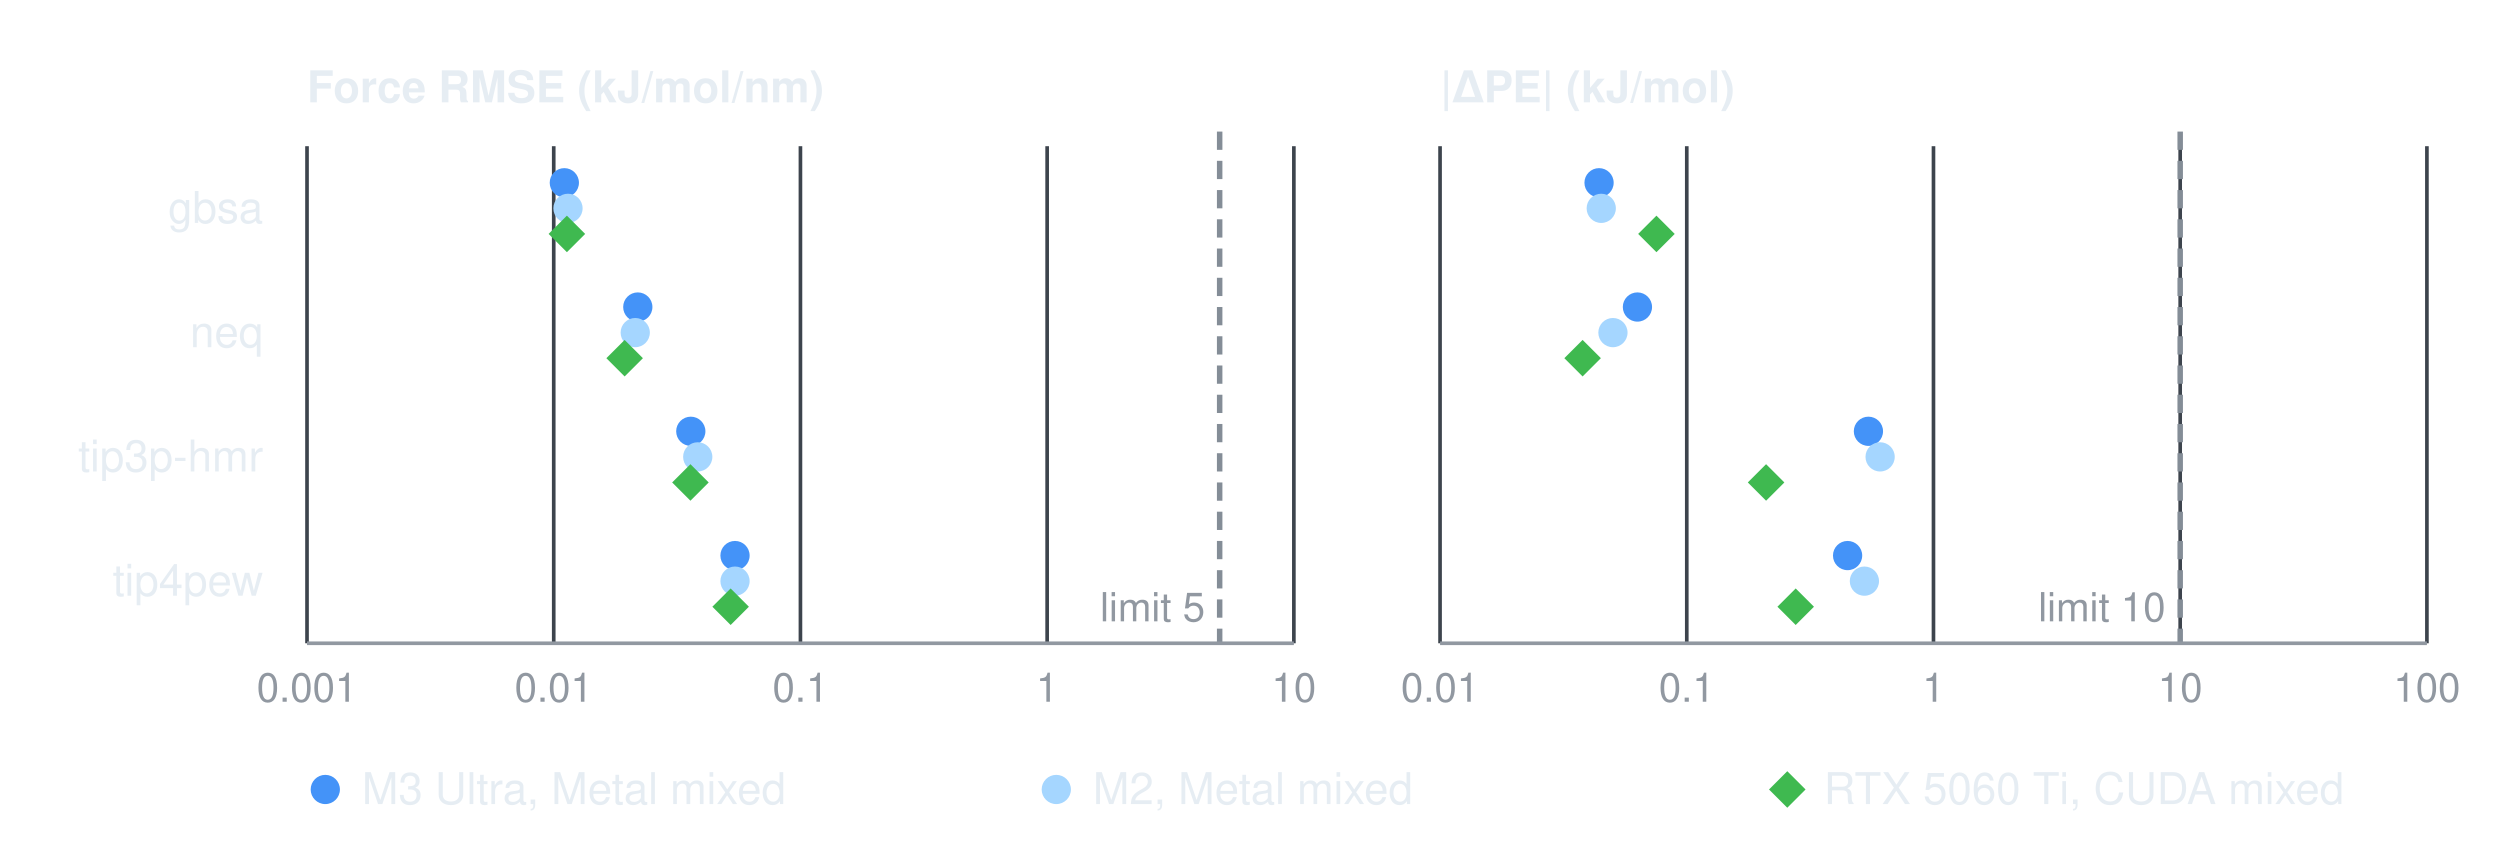
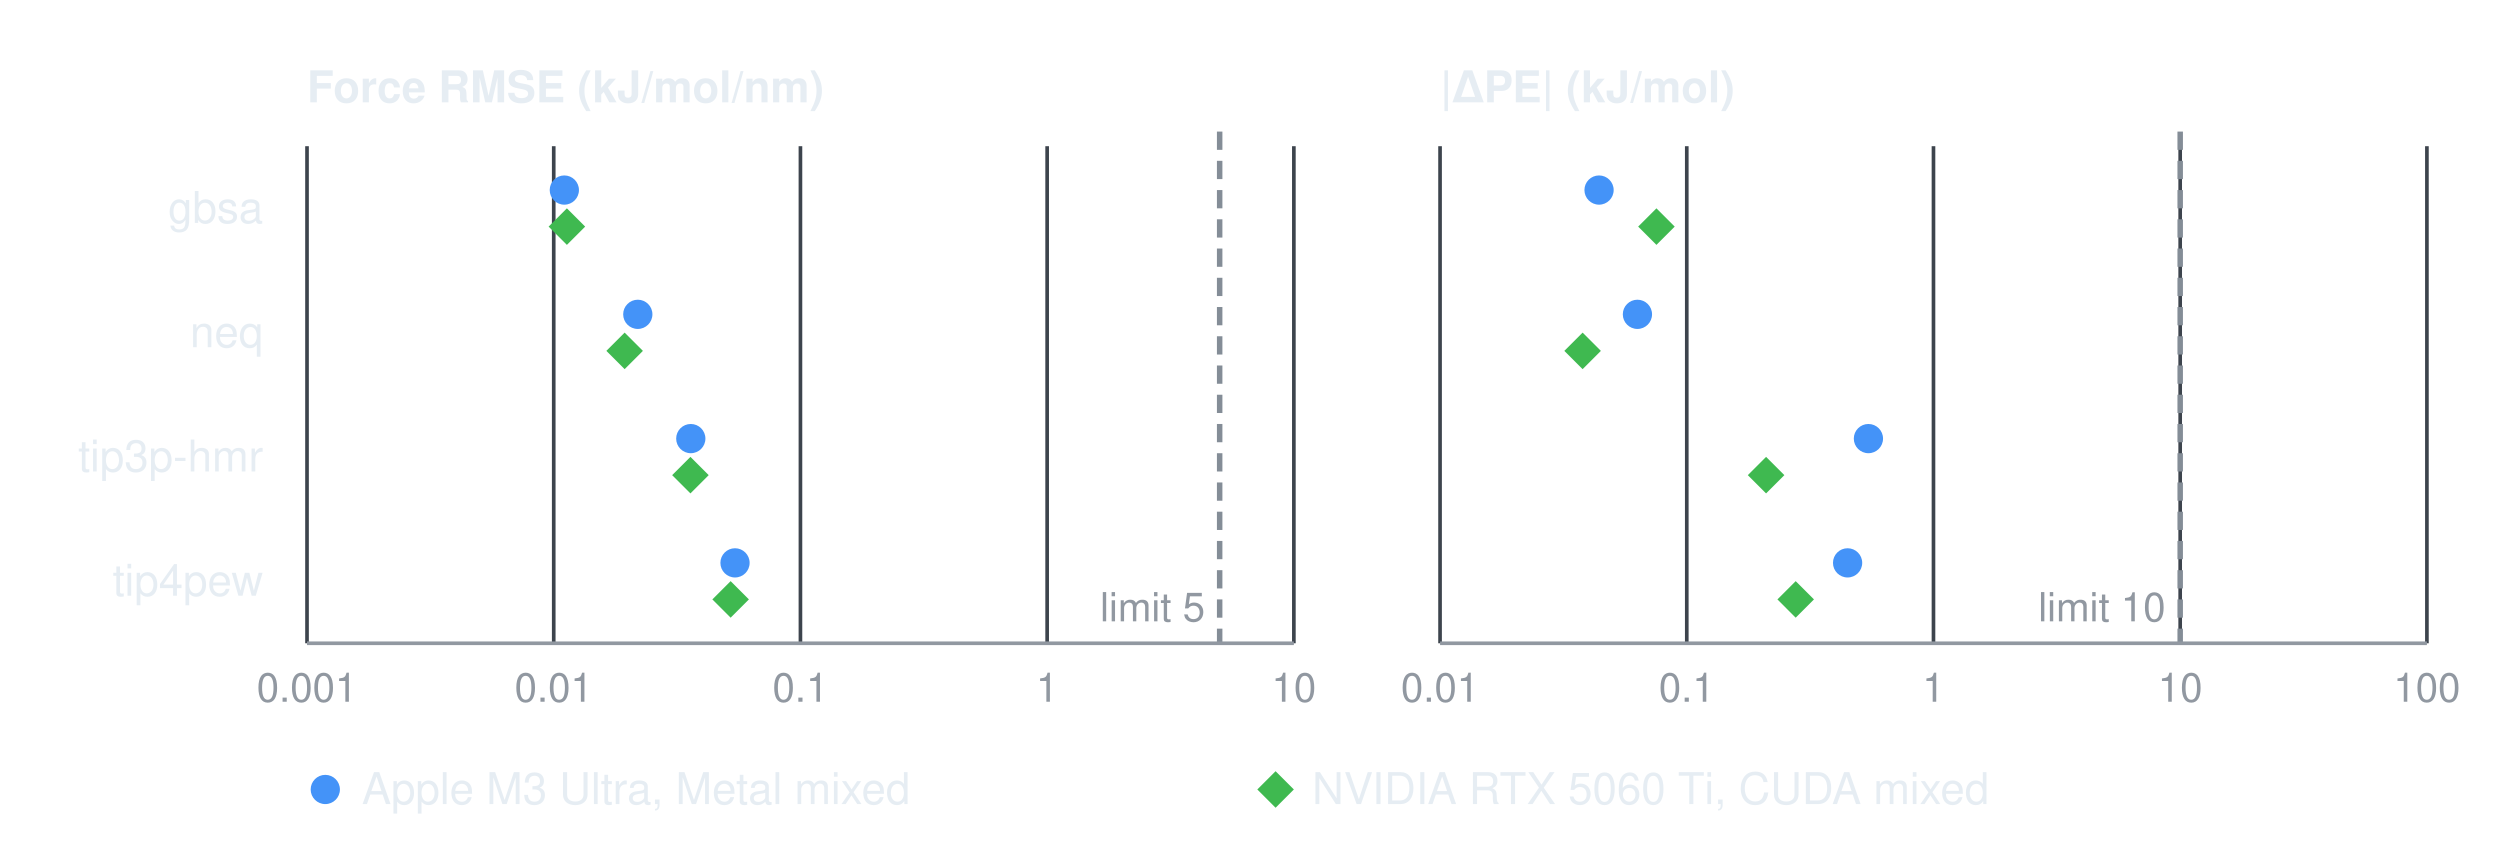
<svg xmlns="http://www.w3.org/2000/svg" width="684" height="232" viewBox="0 0 684 232" role="img" aria-label="Worst state-test force and energy error per unit against the Reference platform, Metal and CUDA" font-family="-apple-system, BlinkMacSystemFont, 'Segoe UI', Helvetica, Arial, sans-serif">
  <text x="84.0" y="28.0" font-size="12" fill="#e6edf3" text-anchor="start" font-weight="600">Force RMSE (kJ/mol/nm)</text>
  <line x1="84.0" y1="40.0" x2="84.0" y2="176.0" stroke="#3d444d" stroke-width="1.0" />
  <text x="84.0" y="192.0" font-size="11" fill="#9198a1" text-anchor="middle" font-weight="normal">0.001</text>
  <line x1="151.5" y1="40.0" x2="151.5" y2="176.0" stroke="#3d444d" stroke-width="1.0" />
  <text x="151.5" y="192.0" font-size="11" fill="#9198a1" text-anchor="middle" font-weight="normal">0.01</text>
  <line x1="219.0" y1="40.0" x2="219.0" y2="176.0" stroke="#3d444d" stroke-width="1.0" />
  <text x="219.0" y="192.0" font-size="11" fill="#9198a1" text-anchor="middle" font-weight="normal">0.1</text>
  <line x1="286.5" y1="40.0" x2="286.5" y2="176.0" stroke="#3d444d" stroke-width="1.0" />
  <text x="286.5" y="192.0" font-size="11" fill="#9198a1" text-anchor="middle" font-weight="normal">1</text>
  <line x1="354.0" y1="40.0" x2="354.0" y2="176.0" stroke="#3d444d" stroke-width="1.0" />
  <text x="354.0" y="192.0" font-size="11" fill="#9198a1" text-anchor="middle" font-weight="normal">10</text>
  <line x1="333.7" y1="36.0" x2="333.7" y2="176.0" stroke="#848d97" stroke-width="1.5" stroke-dasharray="5 3" />
  <text x="329.7" y="170.0" font-size="11" fill="#9198a1" text-anchor="end" font-weight="normal">limit 5</text>
  <line x1="84.0" y1="176.0" x2="354.0" y2="176.0" stroke="#9198a1" stroke-width="1.0" />
  <text x="72.0" y="61.0" font-size="12" fill="#e6edf3" text-anchor="end" font-weight="normal">gbsa</text>
-   <circle cx="154.4" cy="50.0" r="4" fill="#4493f8" />
-   <circle cx="155.4" cy="57.0" r="4" fill="#a5d6ff" />
-   <path d="M155.1,59.0 L160.1,64.0 L155.1,69.0 L150.1,64.0 Z" fill="#3fb950" />
+   <circle cx="154.4" cy="52.0" r="4" fill="#4493f8" />
+   <path d="M 155.1,57.0 L 160.1,62.0 L 155.1,67.0 L 150.1,62.0 Z" fill="#3fb950" />
  <text x="72.0" y="95.0" font-size="12" fill="#e6edf3" text-anchor="end" font-weight="normal">neq</text>
-   <circle cx="174.5" cy="84.0" r="4" fill="#4493f8" />
-   <circle cx="173.8" cy="91.0" r="4" fill="#a5d6ff" />
-   <path d="M170.9,93.0 L175.9,98.0 L170.9,103.0 L165.9,98.0 Z" fill="#3fb950" />
+   <circle cx="174.5" cy="86.0" r="4" fill="#4493f8" />
+   <path d="M 170.9,91.0 L 175.9,96.0 L 170.9,101.0 L 165.9,96.0 Z" fill="#3fb950" />
  <text x="72.0" y="129.0" font-size="12" fill="#e6edf3" text-anchor="end" font-weight="normal">tip3p-hmr</text>
-   <circle cx="189.0" cy="118.0" r="4" fill="#4493f8" />
-   <circle cx="190.9" cy="125.0" r="4" fill="#a5d6ff" />
-   <path d="M188.9,127.0 L193.9,132.0 L188.9,137.0 L183.9,132.0 Z" fill="#3fb950" />
+   <circle cx="189.0" cy="120.0" r="4" fill="#4493f8" />
+   <path d="M 188.9,125.0 L 193.9,130.0 L 188.9,135.0 L 183.9,130.0 Z" fill="#3fb950" />
  <text x="72.0" y="163.0" font-size="12" fill="#e6edf3" text-anchor="end" font-weight="normal">tip4pew</text>
-   <circle cx="201.1" cy="152.0" r="4" fill="#4493f8" />
-   <circle cx="201.1" cy="159.0" r="4" fill="#a5d6ff" />
-   <path d="M199.9,161.0 L204.9,166.0 L199.9,171.0 L194.9,166.0 Z" fill="#3fb950" />
+   <circle cx="201.1" cy="154.0" r="4" fill="#4493f8" />
+   <path d="M 199.9,159.0 L 204.9,164.0 L 199.9,169.0 L 194.9,164.0 Z" fill="#3fb950" />
  <text x="394.0" y="28.0" font-size="12" fill="#e6edf3" text-anchor="start" font-weight="600">|ΔPE| (kJ/mol)</text>
  <line x1="394.0" y1="40.0" x2="394.0" y2="176.0" stroke="#3d444d" stroke-width="1.0" />
  <text x="394.0" y="192.0" font-size="11" fill="#9198a1" text-anchor="middle" font-weight="normal">0.01</text>
  <line x1="461.5" y1="40.0" x2="461.5" y2="176.0" stroke="#3d444d" stroke-width="1.0" />
  <text x="461.5" y="192.0" font-size="11" fill="#9198a1" text-anchor="middle" font-weight="normal">0.1</text>
  <line x1="529.0" y1="40.0" x2="529.0" y2="176.0" stroke="#3d444d" stroke-width="1.0" />
  <text x="529.0" y="192.0" font-size="11" fill="#9198a1" text-anchor="middle" font-weight="normal">1</text>
  <line x1="596.5" y1="40.0" x2="596.5" y2="176.0" stroke="#3d444d" stroke-width="1.0" />
  <text x="596.5" y="192.0" font-size="11" fill="#9198a1" text-anchor="middle" font-weight="normal">10</text>
  <line x1="664.0" y1="40.0" x2="664.0" y2="176.0" stroke="#3d444d" stroke-width="1.0" />
  <text x="664.0" y="192.0" font-size="11" fill="#9198a1" text-anchor="middle" font-weight="normal">100</text>
  <line x1="596.5" y1="36.0" x2="596.5" y2="176.0" stroke="#848d97" stroke-width="1.5" stroke-dasharray="5 3" />
  <text x="592.5" y="170.0" font-size="11" fill="#9198a1" text-anchor="end" font-weight="normal">limit 10</text>
  <line x1="394.0" y1="176.0" x2="664.0" y2="176.0" stroke="#9198a1" stroke-width="1.0" />
-   <circle cx="437.5" cy="50.0" r="4" fill="#4493f8" />
-   <circle cx="438.1" cy="57.0" r="4" fill="#a5d6ff" />
-   <path d="M453.2,59.0 L458.2,64.0 L453.2,69.0 L448.2,64.0 Z" fill="#3fb950" />
-   <circle cx="448.0" cy="84.0" r="4" fill="#4493f8" />
-   <circle cx="441.3" cy="91.0" r="4" fill="#a5d6ff" />
-   <path d="M433.0,93.0 L438.0,98.0 L433.0,103.0 L428.0,98.0 Z" fill="#3fb950" />
-   <circle cx="511.2" cy="118.0" r="4" fill="#4493f8" />
-   <circle cx="514.4" cy="125.0" r="4" fill="#a5d6ff" />
-   <path d="M483.2,127.0 L488.2,132.0 L483.2,137.0 L478.2,132.0 Z" fill="#3fb950" />
-   <circle cx="505.5" cy="152.0" r="4" fill="#4493f8" />
-   <circle cx="510.1" cy="159.0" r="4" fill="#a5d6ff" />
-   <path d="M491.3,161.0 L496.3,166.0 L491.3,171.0 L486.3,166.0 Z" fill="#3fb950" />
+   <circle cx="437.5" cy="52.0" r="4" fill="#4493f8" />
+   <path d="M 453.2,57.0 L 458.2,62.0 L 453.2,67.0 L 448.2,62.0 Z" fill="#3fb950" />
+   <circle cx="448.0" cy="86.0" r="4" fill="#4493f8" />
+   <path d="M 433.0,91.0 L 438.0,96.0 L 433.0,101.0 L 428.0,96.0 Z" fill="#3fb950" />
+   <circle cx="511.2" cy="120.0" r="4" fill="#4493f8" />
+   <path d="M 483.2,125.0 L 488.2,130.0 L 483.2,135.0 L 478.2,130.0 Z" fill="#3fb950" />
+   <circle cx="505.5" cy="154.0" r="4" fill="#4493f8" />
+   <path d="M 491.3,159.0 L 496.3,164.0 L 491.3,169.0 L 486.3,164.0 Z" fill="#3fb950" />
  <circle cx="89.0" cy="216.0" r="4" fill="#4493f8" />
-   <text x="99.0" y="220.0" font-size="12" fill="#e6edf3" text-anchor="start" font-weight="normal">M3 Ultra, Metal mixed</text>
-   <circle cx="289.0" cy="216.0" r="4" fill="#a5d6ff" />
-   <text x="299.0" y="220.0" font-size="12" fill="#e6edf3" text-anchor="start" font-weight="normal">M2, Metal mixed</text>
-   <path d="M489.0,211.0 L494.0,216.0 L489.0,221.0 L484.0,216.0 Z" fill="#3fb950" />
-   <text x="499.0" y="220.0" font-size="12" fill="#e6edf3" text-anchor="start" font-weight="normal">RTX 5060 Ti, CUDA mixed</text>
+   <text x="99.0" y="220.0" font-size="12" fill="#e6edf3" text-anchor="start" font-weight="normal">Apple M3 Ultra, Metal mixed</text>
+   <path d="M 349.0,211.0 L 354.0,216.0 L 349.0,221.0 L 344.0,216.0 Z" fill="#3fb950" />
+   <text x="359.0" y="220.0" font-size="12" fill="#e6edf3" text-anchor="start" font-weight="normal">NVIDIA RTX 5060 Ti, CUDA mixed</text>
</svg>
